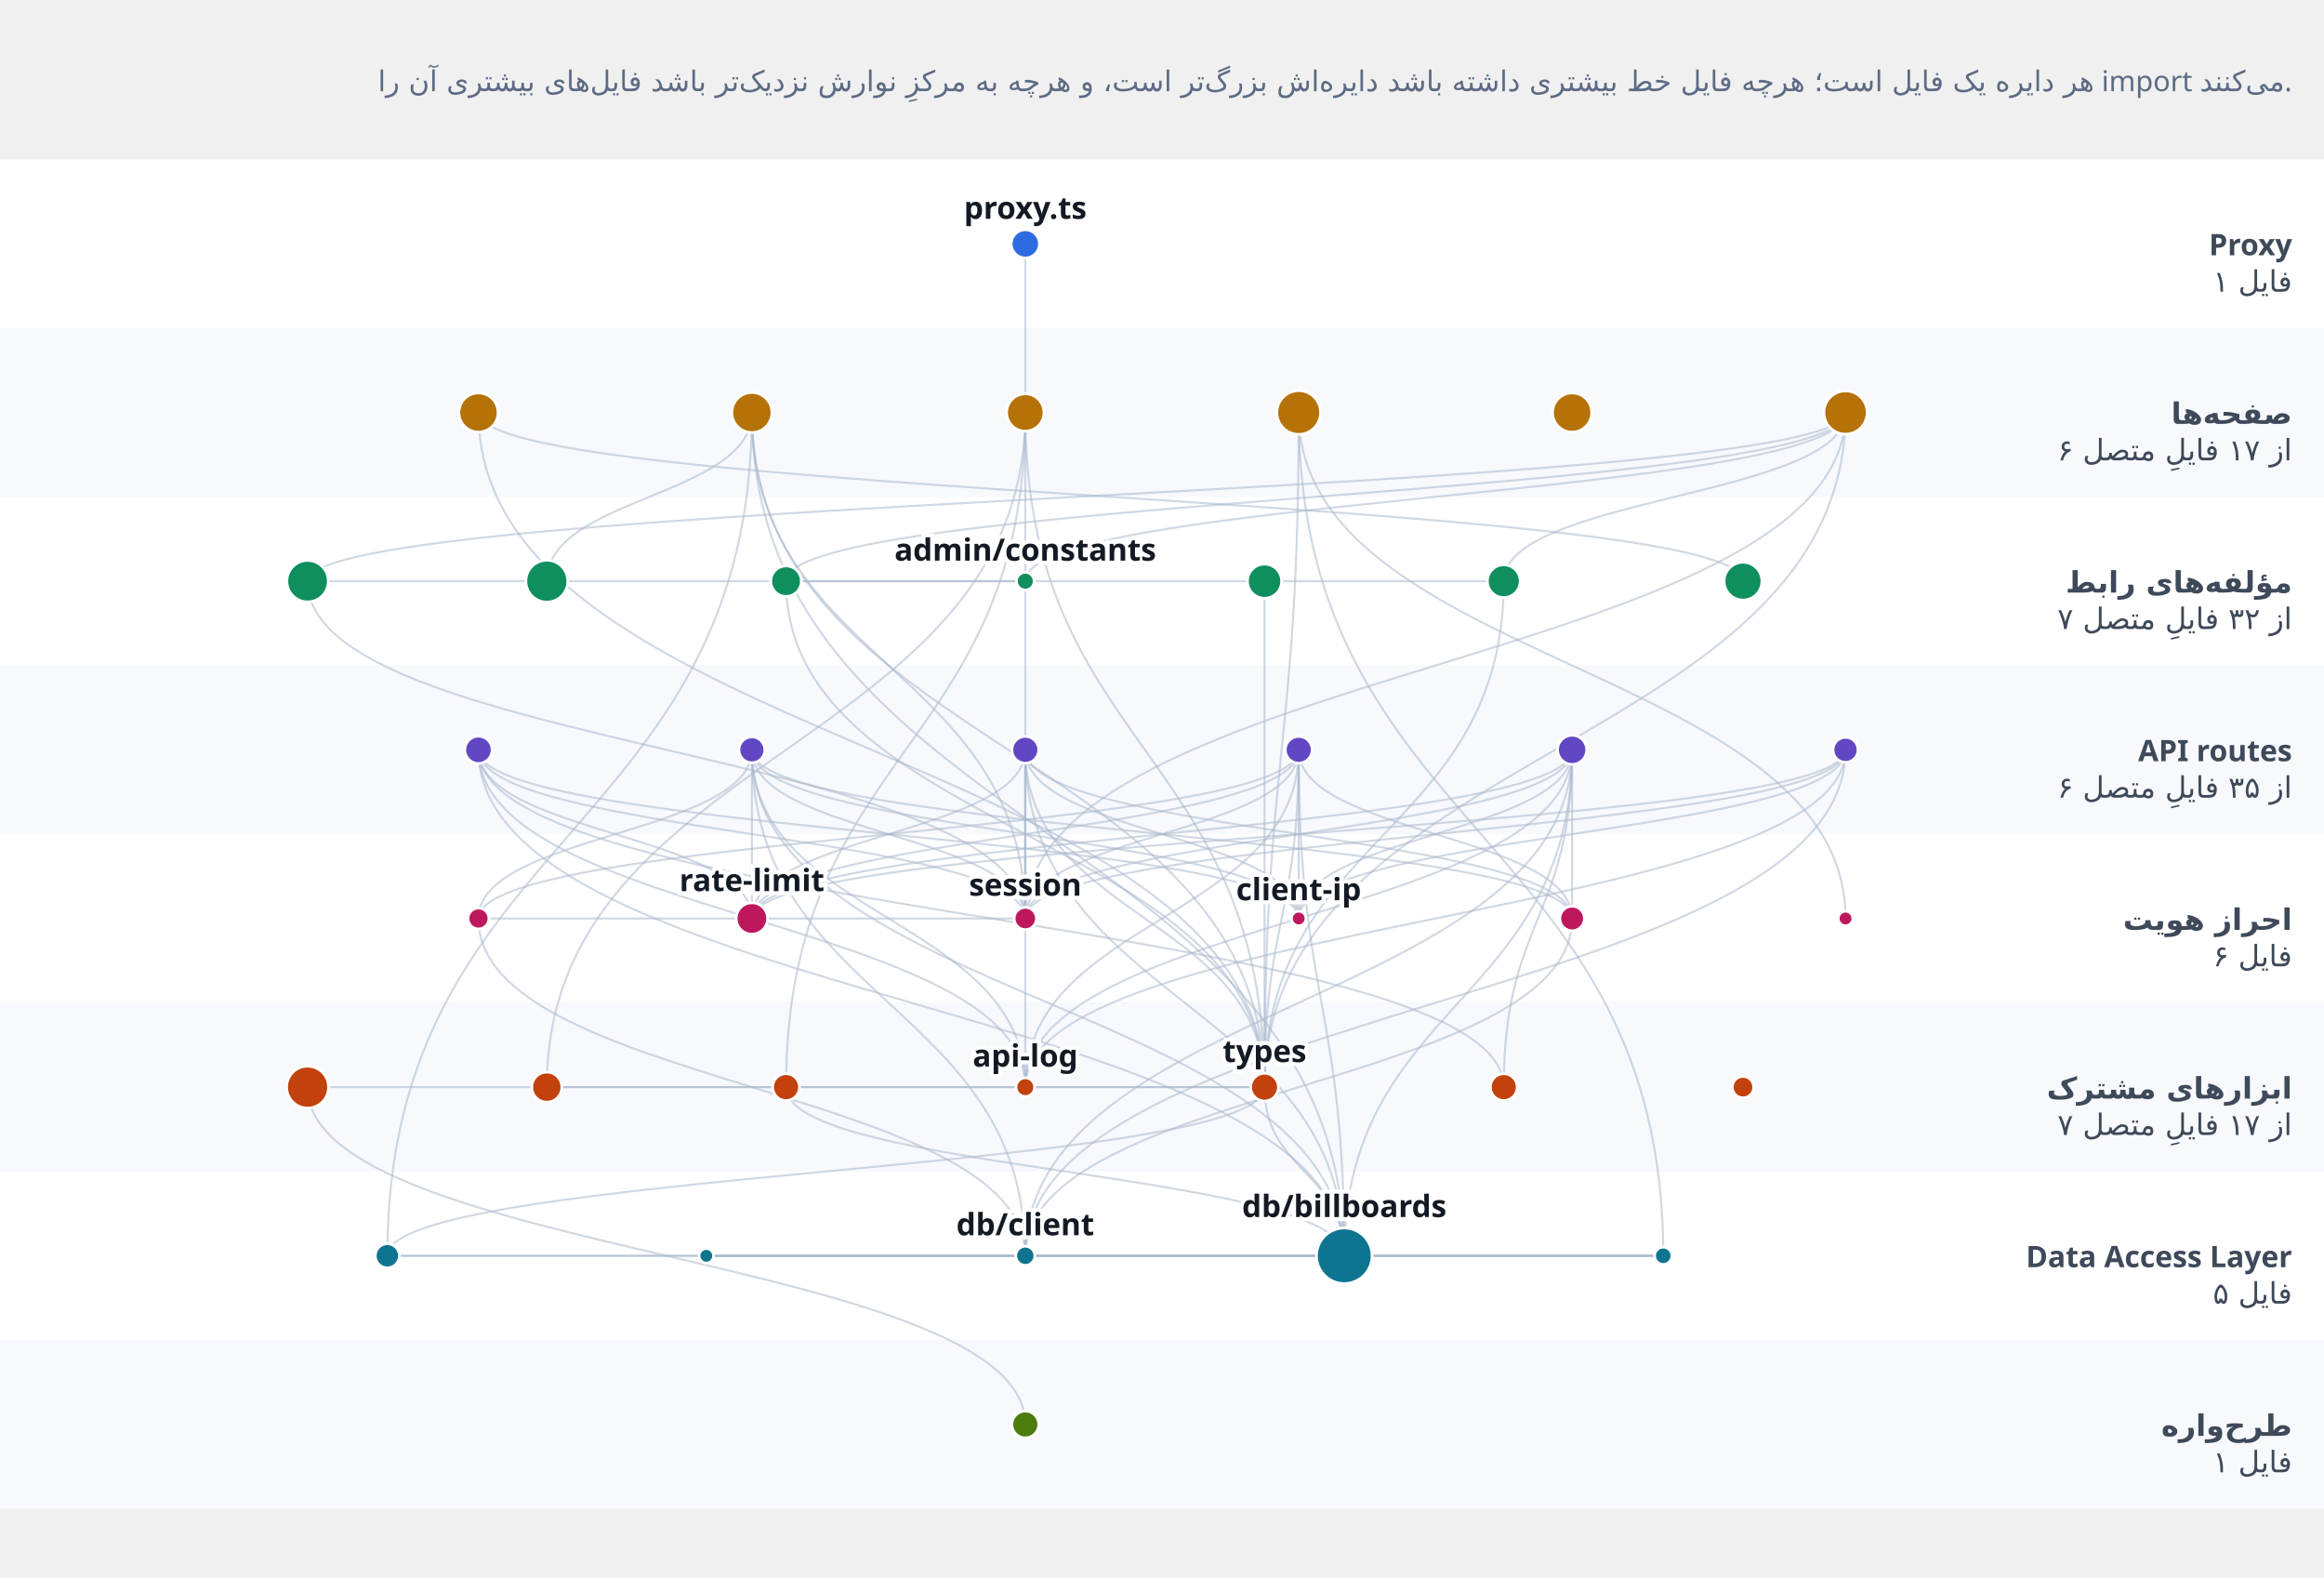
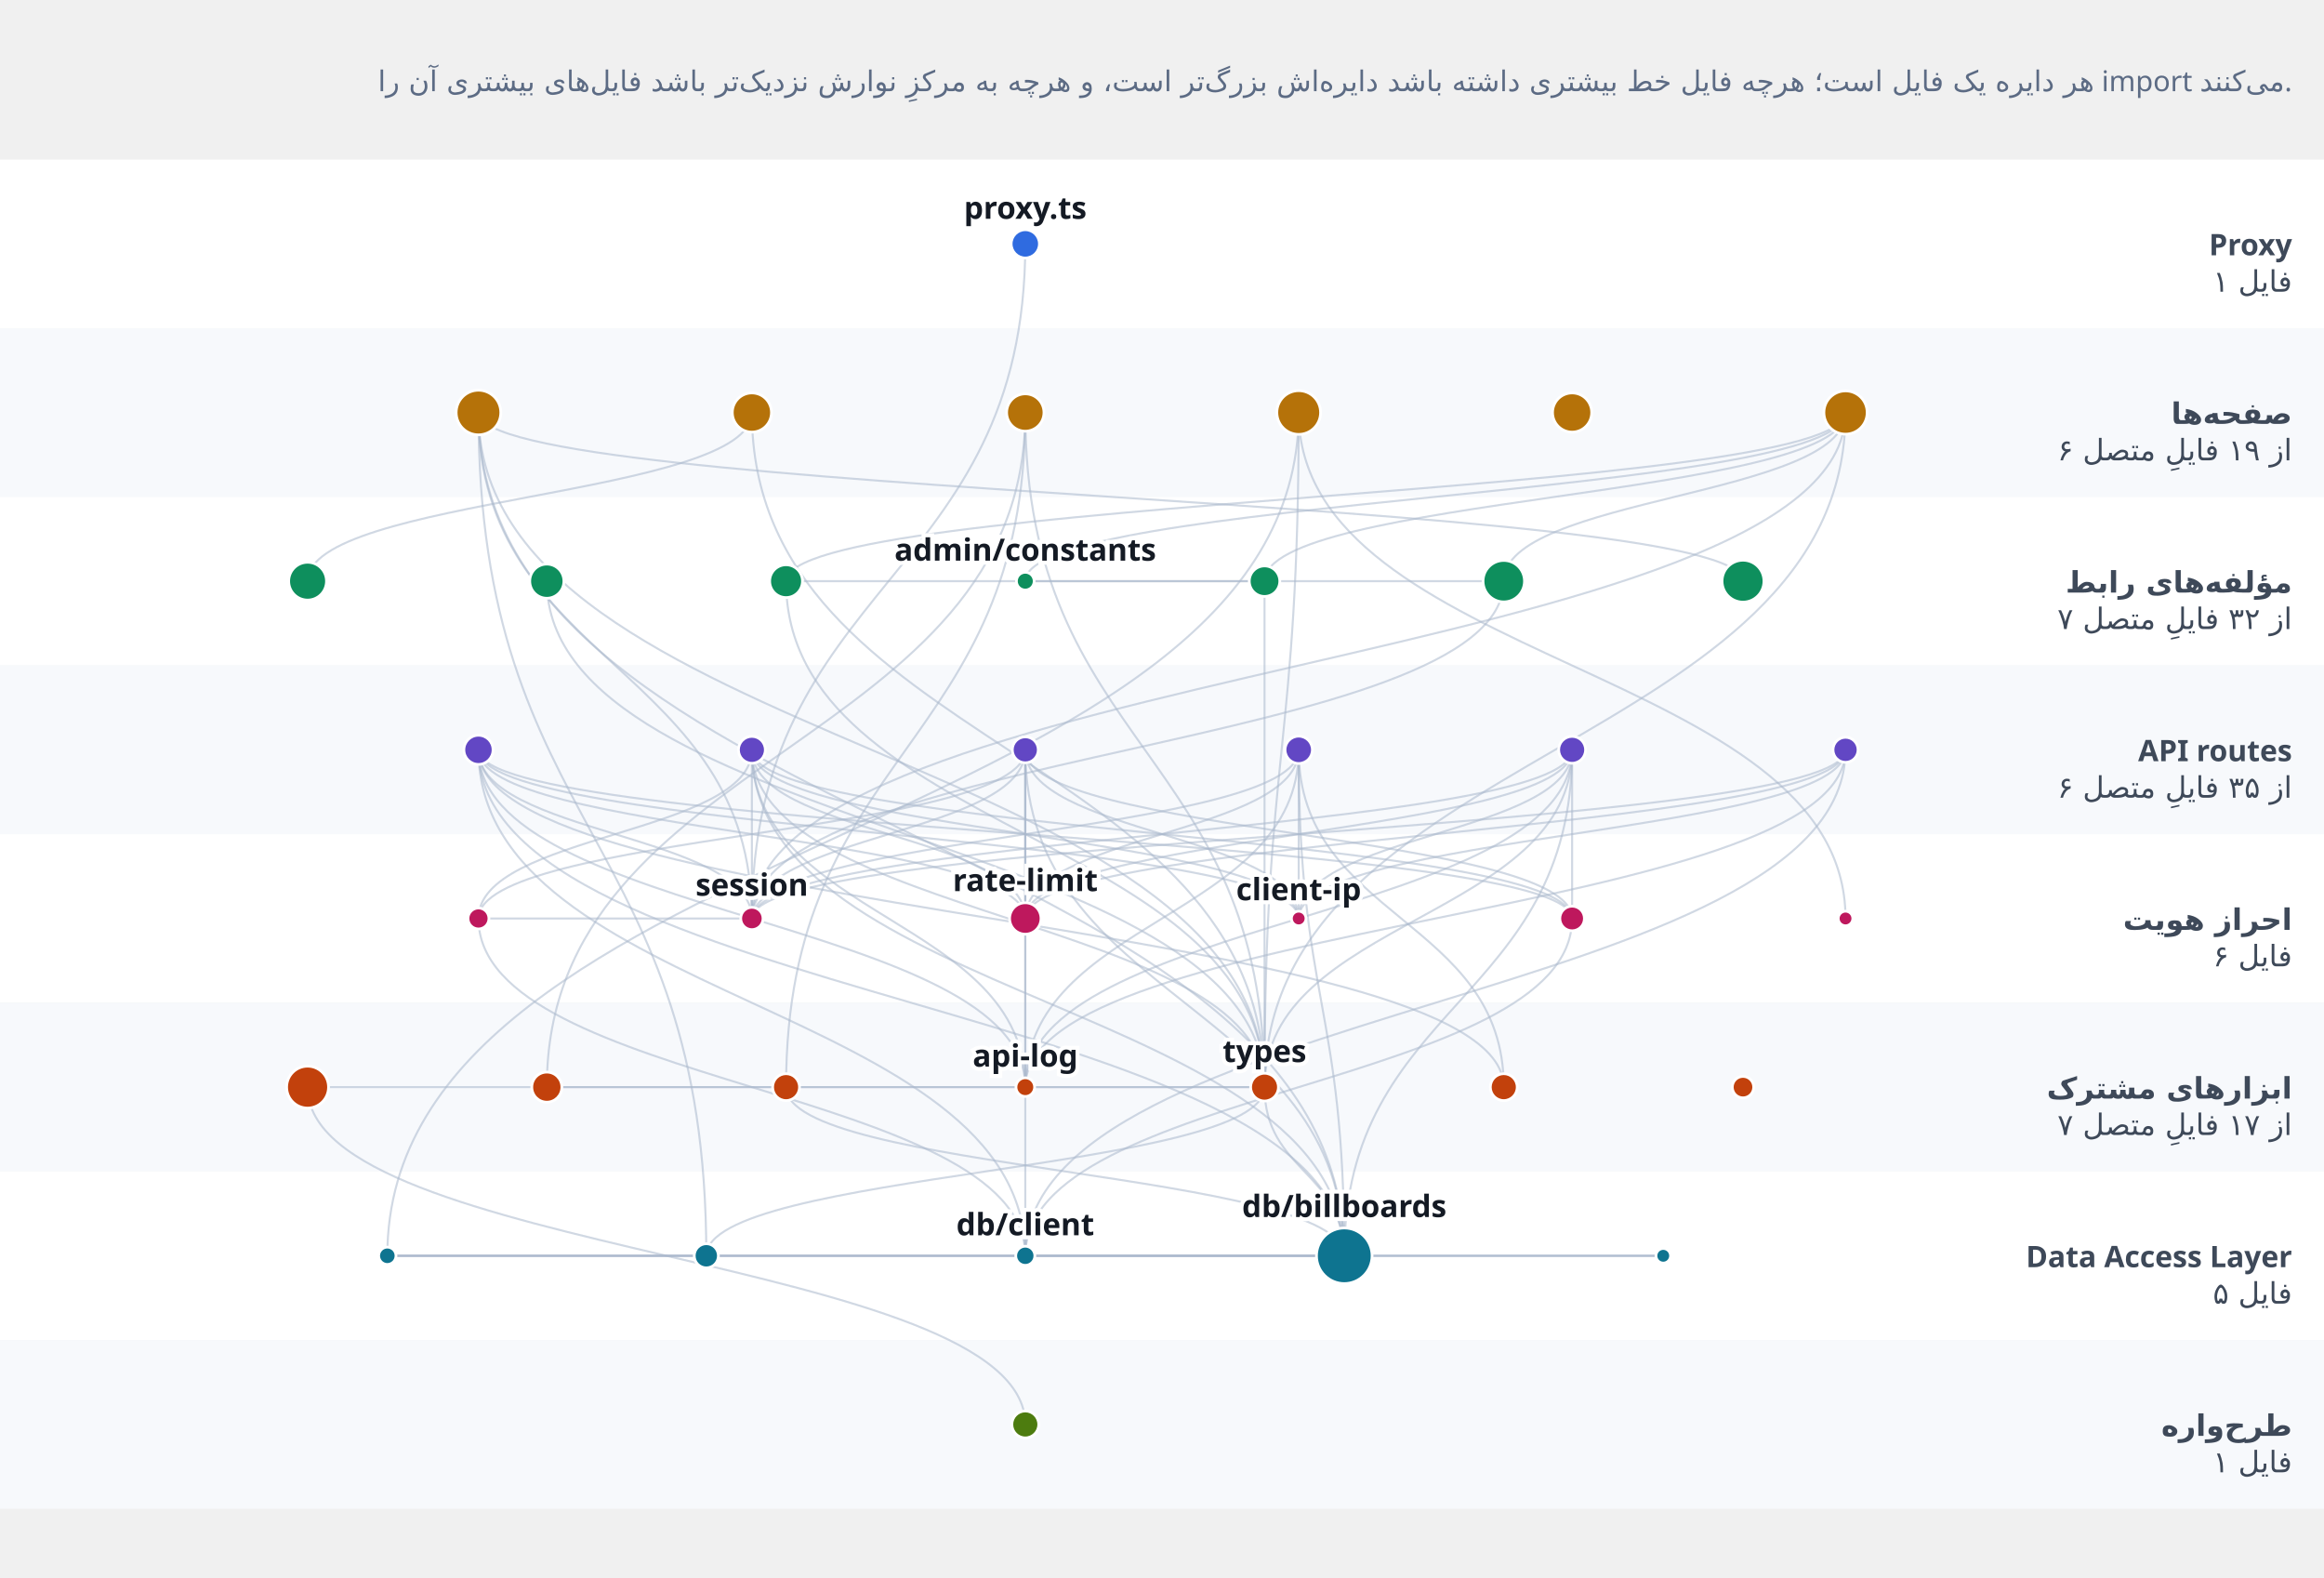
<svg xmlns="http://www.w3.org/2000/svg" viewBox="0 0 1020 692" font-family="Vazirmatn, sans-serif">
  <style>text{font-size:13px;fill:#3E4959}.hub{font-size:13.5px;font-weight:700;fill:#141A24}.key{font-size:12.5px;fill:#5C6B84}</style>
  <text class="key" x="1006" y="40" text-anchor="end">هر دایره یک فایل است؛ هرچه فایل خط بیشتری داشته باشد دایره‌اش بزرگ‌تر است، و هرچه به مرکزِ نوارش نزدیک‌تر باشد فایل‌های بیشتری آن را import می‌کنند.</text>
  <rect x="0" y="70" width="1020" height="74" fill="#FFFFFF" />
  <text x="1006" y="112" text-anchor="end" font-weight="700" fill="#2F6BE0">Proxy</text>
  <text x="1006" y="128" text-anchor="end" font-size="11" fill="#8B97A8">۱ فایل</text>
  <rect x="0" y="144" width="1020" height="74" fill="#F7F9FC" />
  <text x="1006" y="186" text-anchor="end" font-weight="700" fill="#B57209">صفحه‌ها</text>
-   <text x="1006" y="202" text-anchor="end" font-size="11" fill="#8B97A8">۶ از ۱۷ فایلِ متصل</text>
+   <text x="1006" y="202" text-anchor="end" font-size="11" fill="#8B97A8">۶ از ۱۹ فایلِ متصل</text>
  <rect x="0" y="218" width="1020" height="74" fill="#FFFFFF" />
  <text x="1006" y="260" text-anchor="end" font-weight="700" fill="#0E8F5D">مؤلفه‌های رابط</text>
  <text x="1006" y="276" text-anchor="end" font-size="11" fill="#8B97A8">۷ از ۳۲ فایلِ متصل</text>
  <rect x="0" y="292" width="1020" height="74" fill="#F7F9FC" />
  <text x="1006" y="334" text-anchor="end" font-weight="700" fill="#6247C4">API routes</text>
  <text x="1006" y="350" text-anchor="end" font-size="11" fill="#8B97A8">۶ از ۳۵ فایلِ متصل</text>
  <rect x="0" y="366" width="1020" height="74" fill="#FFFFFF" />
  <text x="1006" y="408" text-anchor="end" font-weight="700" fill="#BE185D">احراز هویت</text>
  <text x="1006" y="424" text-anchor="end" font-size="11" fill="#8B97A8">۶ فایل</text>
  <rect x="0" y="440" width="1020" height="74" fill="#F7F9FC" />
  <text x="1006" y="482" text-anchor="end" font-weight="700" fill="#C2410C">ابزارهای مشترک</text>
  <text x="1006" y="498" text-anchor="end" font-size="11" fill="#8B97A8">۷ از ۱۷ فایلِ متصل</text>
  <rect x="0" y="514" width="1020" height="74" fill="#FFFFFF" />
  <text x="1006" y="556" text-anchor="end" font-weight="700" fill="#0E7490">Data Access Layer</text>
  <text x="1006" y="572" text-anchor="end" font-size="11" fill="#8B97A8">۵ فایل</text>
  <rect x="0" y="588" width="1020" height="74" fill="#F7F9FC" />
  <text x="1006" y="630" text-anchor="end" font-weight="700" fill="#4D7C0F">طرح‌واره</text>
  <text x="1006" y="646" text-anchor="end" font-size="11" fill="#8B97A8">۱ فایل</text>
-   <path d="M450,107 C450,255 450,255 450,403" fill="none" stroke="#AAB8CC" stroke-width="0.9" opacity="0.55" />
+   <path d="M450,107 C450,255 330,255 330,403" fill="none" stroke="#AAB8CC" stroke-width="0.9" opacity="0.55" />
  <path d="M570,181 C570,292 810,292 810,403" fill="none" stroke="#AAB8CC" stroke-width="0.9" opacity="0.55" />
-   <path d="M570,181 C570,366 730,366 730,551" fill="none" stroke="#AAB8CC" stroke-width="0.9" opacity="0.55" />
+   <path d="M570,181 C570,366 170,366 170,551" fill="none" stroke="#AAB8CC" stroke-width="0.9" opacity="0.55" />
  <path d="M570,181 C570,329 555,329 555,477" fill="none" stroke="#AAB8CC" stroke-width="0.9" opacity="0.55" />
+   <path d="M810,181 C810,218 555,218 555,255" fill="none" stroke="#AAB8CC" stroke-width="0.9" opacity="0.55" />
  <path d="M810,181 C810,218 345,218 345,255" fill="none" stroke="#AAB8CC" stroke-width="0.9" opacity="0.55" />
  <path d="M810,181 C810,218 660,218 660,255" fill="none" stroke="#AAB8CC" stroke-width="0.9" opacity="0.55" />
-   <path d="M810,181 C810,218 135,218 135,255" fill="none" stroke="#AAB8CC" stroke-width="0.9" opacity="0.55" />
  <path d="M810,181 C810,218 450,218 450,255" fill="none" stroke="#AAB8CC" stroke-width="0.9" opacity="0.55" />
-   <path d="M810,181 C810,292 450,292 450,403" fill="none" stroke="#AAB8CC" stroke-width="0.9" opacity="0.55" />
+   <path d="M810,181 C810,292 330,292 330,403" fill="none" stroke="#AAB8CC" stroke-width="0.9" opacity="0.55" />
  <path d="M810,181 C810,329 555,329 555,477" fill="none" stroke="#AAB8CC" stroke-width="0.9" opacity="0.55" />
  <path d="M450,181 C450,329 345,329 345,477" fill="none" stroke="#AAB8CC" stroke-width="0.9" opacity="0.55" />
  <path d="M450,181 C450,329 240,329 240,477" fill="none" stroke="#AAB8CC" stroke-width="0.9" opacity="0.55" />
  <path d="M450,181 C450,329 555,329 555,477" fill="none" stroke="#AAB8CC" stroke-width="0.9" opacity="0.55" />
-   <path d="M210,181 C210,218 765,218 765,255" fill="none" stroke="#AAB8CC" stroke-width="0.9" opacity="0.55" />
-   <path d="M210,181 C210,329 555,329 555,477" fill="none" stroke="#AAB8CC" stroke-width="0.9" opacity="0.55" />
+   <path d="M330,181 C330,218 135,218 135,255" fill="none" stroke="#AAB8CC" stroke-width="0.9" opacity="0.55" />
+   <path d="M330,181 C330,329 555,329 555,477" fill="none" stroke="#AAB8CC" stroke-width="0.9" opacity="0.55" />
  <path d="M810,329 C810,403 450,403 450,477" fill="none" stroke="#AAB8CC" stroke-width="0.9" opacity="0.55" />
  <path d="M810,329 C810,366 570,366 570,403" fill="none" stroke="#AAB8CC" stroke-width="0.9" opacity="0.55" />
+   <path d="M810,329 C810,366 450,366 450,403" fill="none" stroke="#AAB8CC" stroke-width="0.9" opacity="0.55" />
  <path d="M810,329 C810,366 330,366 330,403" fill="none" stroke="#AAB8CC" stroke-width="0.9" opacity="0.55" />
-   <path d="M810,329 C810,366 450,366 450,403" fill="none" stroke="#AAB8CC" stroke-width="0.9" opacity="0.55" />
  <path d="M810,329 C810,440 450,440 450,551" fill="none" stroke="#AAB8CC" stroke-width="0.9" opacity="0.55" />
+   <path d="M570,329 C570,403 450,403 450,477" fill="none" stroke="#AAB8CC" stroke-width="0.9" opacity="0.55" />
+   <path d="M570,329 C570,366 570,366 570,403" fill="none" stroke="#AAB8CC" stroke-width="0.9" opacity="0.55" />
+   <path d="M570,329 C570,366 450,366 450,403" fill="none" stroke="#AAB8CC" stroke-width="0.9" opacity="0.55" />
+   <path d="M570,329 C570,366 330,366 330,403" fill="none" stroke="#AAB8CC" stroke-width="0.9" opacity="0.55" />
+   <path d="M570,329 C570,440 590,440 590,551" fill="none" stroke="#AAB8CC" stroke-width="0.9" opacity="0.55" />
+   <path d="M570,329 C570,403 660,403 660,477" fill="none" stroke="#AAB8CC" stroke-width="0.9" opacity="0.55" />
  <path d="M210,329 C210,403 450,403 450,477" fill="none" stroke="#AAB8CC" stroke-width="0.9" opacity="0.55" />
+   <path d="M210,329 C210,366 690,366 690,403" fill="none" stroke="#AAB8CC" stroke-width="0.9" opacity="0.55" />
  <path d="M210,329 C210,366 570,366 570,403" fill="none" stroke="#AAB8CC" stroke-width="0.9" opacity="0.55" />
+   <path d="M210,329 C210,366 450,366 450,403" fill="none" stroke="#AAB8CC" stroke-width="0.9" opacity="0.55" />
  <path d="M210,329 C210,366 330,366 330,403" fill="none" stroke="#AAB8CC" stroke-width="0.9" opacity="0.55" />
-   <path d="M210,329 C210,366 450,366 450,403" fill="none" stroke="#AAB8CC" stroke-width="0.9" opacity="0.55" />
  <path d="M210,329 C210,440 590,440 590,551" fill="none" stroke="#AAB8CC" stroke-width="0.9" opacity="0.55" />
+   <path d="M210,329 C210,440 450,440 450,551" fill="none" stroke="#AAB8CC" stroke-width="0.9" opacity="0.55" />
  <path d="M210,329 C210,403 660,403 660,477" fill="none" stroke="#AAB8CC" stroke-width="0.9" opacity="0.55" />
+   <path d="M330,329 C330,403 450,403 450,477" fill="none" stroke="#AAB8CC" stroke-width="0.9" opacity="0.55" />
+   <path d="M330,329 C330,366 690,366 690,403" fill="none" stroke="#AAB8CC" stroke-width="0.9" opacity="0.55" />
+   <path d="M330,329 C330,366 570,366 570,403" fill="none" stroke="#AAB8CC" stroke-width="0.9" opacity="0.55" />
+   <path d="M330,329 C330,366 450,366 450,403" fill="none" stroke="#AAB8CC" stroke-width="0.9" opacity="0.55" />
+   <path d="M330,329 C330,366 330,366 330,403" fill="none" stroke="#AAB8CC" stroke-width="0.9" opacity="0.55" />
+   <path d="M330,329 C330,366 210,366 210,403" fill="none" stroke="#AAB8CC" stroke-width="0.9" opacity="0.55" />
+   <path d="M330,329 C330,440 590,440 590,551" fill="none" stroke="#AAB8CC" stroke-width="0.9" opacity="0.55" />
+   <path d="M330,329 C330,403 555,403 555,477" fill="none" stroke="#AAB8CC" stroke-width="0.9" opacity="0.55" />
  <path d="M690,329 C690,403 450,403 450,477" fill="none" stroke="#AAB8CC" stroke-width="0.9" opacity="0.55" />
  <path d="M690,329 C690,366 690,366 690,403" fill="none" stroke="#AAB8CC" stroke-width="0.9" opacity="0.55" />
  <path d="M690,329 C690,366 570,366 570,403" fill="none" stroke="#AAB8CC" stroke-width="0.9" opacity="0.55" />
+   <path d="M690,329 C690,366 450,366 450,403" fill="none" stroke="#AAB8CC" stroke-width="0.9" opacity="0.55" />
  <path d="M690,329 C690,366 330,366 330,403" fill="none" stroke="#AAB8CC" stroke-width="0.9" opacity="0.55" />
-   <path d="M690,329 C690,366 450,366 450,403" fill="none" stroke="#AAB8CC" stroke-width="0.9" opacity="0.55" />
  <path d="M690,329 C690,440 590,440 590,551" fill="none" stroke="#AAB8CC" stroke-width="0.9" opacity="0.55" />
-   <path d="M690,329 C690,440 450,440 450,551" fill="none" stroke="#AAB8CC" stroke-width="0.9" opacity="0.55" />
-   <path d="M690,329 C690,403 660,403 660,477" fill="none" stroke="#AAB8CC" stroke-width="0.9" opacity="0.55" />
-   <path d="M570,329 C570,403 450,403 450,477" fill="none" stroke="#AAB8CC" stroke-width="0.9" opacity="0.55" />
-   <path d="M570,329 C570,366 690,366 690,403" fill="none" stroke="#AAB8CC" stroke-width="0.9" opacity="0.55" />
-   <path d="M570,329 C570,366 570,366 570,403" fill="none" stroke="#AAB8CC" stroke-width="0.9" opacity="0.55" />
-   <path d="M570,329 C570,366 330,366 330,403" fill="none" stroke="#AAB8CC" stroke-width="0.9" opacity="0.55" />
-   <path d="M570,329 C570,366 450,366 450,403" fill="none" stroke="#AAB8CC" stroke-width="0.9" opacity="0.55" />
-   <path d="M570,329 C570,366 210,366 210,403" fill="none" stroke="#AAB8CC" stroke-width="0.9" opacity="0.55" />
-   <path d="M570,329 C570,440 590,440 590,551" fill="none" stroke="#AAB8CC" stroke-width="0.9" opacity="0.55" />
-   <path d="M570,329 C570,403 555,403 555,477" fill="none" stroke="#AAB8CC" stroke-width="0.9" opacity="0.55" />
+   <path d="M690,329 C690,403 555,403 555,477" fill="none" stroke="#AAB8CC" stroke-width="0.9" opacity="0.55" />
  <path d="M450,329 C450,403 450,403 450,477" fill="none" stroke="#AAB8CC" stroke-width="0.9" opacity="0.55" />
  <path d="M450,329 C450,366 690,366 690,403" fill="none" stroke="#AAB8CC" stroke-width="0.9" opacity="0.55" />
  <path d="M450,329 C450,366 570,366 570,403" fill="none" stroke="#AAB8CC" stroke-width="0.9" opacity="0.55" />
+   <path d="M450,329 C450,366 450,366 450,403" fill="none" stroke="#AAB8CC" stroke-width="0.9" opacity="0.55" />
  <path d="M450,329 C450,366 330,366 330,403" fill="none" stroke="#AAB8CC" stroke-width="0.9" opacity="0.55" />
-   <path d="M450,329 C450,366 450,366 450,403" fill="none" stroke="#AAB8CC" stroke-width="0.9" opacity="0.55" />
+   <path d="M450,329 C450,366 210,366 210,403" fill="none" stroke="#AAB8CC" stroke-width="0.9" opacity="0.55" />
  <path d="M450,329 C450,440 590,440 590,551" fill="none" stroke="#AAB8CC" stroke-width="0.9" opacity="0.55" />
-   <path d="M450,329 C450,403 555,403 555,477" fill="none" stroke="#AAB8CC" stroke-width="0.9" opacity="0.55" />
-   <path d="M330,329 C330,403 450,403 450,477" fill="none" stroke="#AAB8CC" stroke-width="0.9" opacity="0.55" />
-   <path d="M330,329 C330,366 690,366 690,403" fill="none" stroke="#AAB8CC" stroke-width="0.9" opacity="0.55" />
-   <path d="M330,329 C330,366 570,366 570,403" fill="none" stroke="#AAB8CC" stroke-width="0.9" opacity="0.55" />
-   <path d="M330,329 C330,366 330,366 330,403" fill="none" stroke="#AAB8CC" stroke-width="0.9" opacity="0.55" />
-   <path d="M330,329 C330,366 450,366 450,403" fill="none" stroke="#AAB8CC" stroke-width="0.9" opacity="0.55" />
-   <path d="M330,329 C330,366 210,366 210,403" fill="none" stroke="#AAB8CC" stroke-width="0.9" opacity="0.55" />
-   <path d="M330,329 C330,440 590,440 590,551" fill="none" stroke="#AAB8CC" stroke-width="0.9" opacity="0.55" />
-   <path d="M330,329 C330,440 450,440 450,551" fill="none" stroke="#AAB8CC" stroke-width="0.9" opacity="0.55" />
-   <path d="M330,181 C330,218 240,218 240,255" fill="none" stroke="#AAB8CC" stroke-width="0.9" opacity="0.55" />
-   <path d="M330,181 C330,292 450,292 450,403" fill="none" stroke="#AAB8CC" stroke-width="0.9" opacity="0.55" />
-   <path d="M330,181 C330,366 590,366 590,551" fill="none" stroke="#AAB8CC" stroke-width="0.9" opacity="0.55" />
-   <path d="M330,181 C330,366 170,366 170,551" fill="none" stroke="#AAB8CC" stroke-width="0.9" opacity="0.55" />
-   <path d="M330,181 C330,329 555,329 555,477" fill="none" stroke="#AAB8CC" stroke-width="0.9" opacity="0.55" />
+   <path d="M450,329 C450,440 450,440 450,551" fill="none" stroke="#AAB8CC" stroke-width="0.9" opacity="0.55" />
+   <path d="M210,181 C210,218 765,218 765,255" fill="none" stroke="#AAB8CC" stroke-width="0.9" opacity="0.55" />
+   <path d="M210,181 C210,292 330,292 330,403" fill="none" stroke="#AAB8CC" stroke-width="0.9" opacity="0.55" />
+   <path d="M210,181 C210,366 590,366 590,551" fill="none" stroke="#AAB8CC" stroke-width="0.9" opacity="0.55" />
+   <path d="M210,181 C210,366 310,366 310,551" fill="none" stroke="#AAB8CC" stroke-width="0.9" opacity="0.55" />
+   <path d="M210,181 C210,329 555,329 555,477" fill="none" stroke="#AAB8CC" stroke-width="0.9" opacity="0.55" />
  <path d="M450,625 C450,551 135,551 135,477" fill="none" stroke="#AAB8CC" stroke-width="0.9" opacity="0.55" />
-   <path d="M555,255 C555,366 555,366 555,477" fill="none" stroke="#AAB8CC" stroke-width="0.9" opacity="0.55" />
-   <path d="M135,255 C135,255 450,255 450,255" fill="none" stroke="#AAB8CC" stroke-width="0.9" opacity="0.55" />
-   <path d="M135,255 C135,329 450,329 450,403" fill="none" stroke="#AAB8CC" stroke-width="0.9" opacity="0.55" />
+   <path d="M240,255 C240,366 555,366 555,477" fill="none" stroke="#AAB8CC" stroke-width="0.9" opacity="0.55" />
  <path d="M660,255 C660,255 450,255 450,255" fill="none" stroke="#AAB8CC" stroke-width="0.9" opacity="0.55" />
-   <path d="M660,255 C660,366 555,366 555,477" fill="none" stroke="#AAB8CC" stroke-width="0.9" opacity="0.55" />
+   <path d="M660,255 C660,329 330,329 330,403" fill="none" stroke="#AAB8CC" stroke-width="0.9" opacity="0.55" />
  <path d="M345,255 C345,255 450,255 450,255" fill="none" stroke="#AAB8CC" stroke-width="0.9" opacity="0.55" />
  <path d="M345,255 C345,366 555,366 555,477" fill="none" stroke="#AAB8CC" stroke-width="0.9" opacity="0.55" />
+   <path d="M555,255 C555,255 450,255 450,255" fill="none" stroke="#AAB8CC" stroke-width="0.9" opacity="0.55" />
+   <path d="M555,255 C555,366 555,366 555,477" fill="none" stroke="#AAB8CC" stroke-width="0.9" opacity="0.55" />
  <path d="M135,477 C135,477 555,477 555,477" fill="none" stroke="#AAB8CC" stroke-width="0.9" opacity="0.55" />
  <path d="M345,477 C345,514 590,514 590,551" fill="none" stroke="#AAB8CC" stroke-width="0.9" opacity="0.55" />
  <path d="M345,477 C345,477 240,477 240,477" fill="none" stroke="#AAB8CC" stroke-width="0.9" opacity="0.55" />
  <path d="M345,477 C345,477 555,477 555,477" fill="none" stroke="#AAB8CC" stroke-width="0.9" opacity="0.55" />
-   <path d="M210,403 C210,403 450,403 450,403" fill="none" stroke="#AAB8CC" stroke-width="0.9" opacity="0.55" />
+   <path d="M210,403 C210,403 330,403 330,403" fill="none" stroke="#AAB8CC" stroke-width="0.9" opacity="0.55" />
  <path d="M210,403 C210,477 450,477 450,551" fill="none" stroke="#AAB8CC" stroke-width="0.9" opacity="0.55" />
  <path d="M690,403 C690,477 450,477 450,551" fill="none" stroke="#AAB8CC" stroke-width="0.9" opacity="0.55" />
-   <path d="M730,551 C730,551 590,551 590,551" fill="none" stroke="#AAB8CC" stroke-width="0.9" opacity="0.55" />
-   <path d="M730,551 C730,551 450,551 450,551" fill="none" stroke="#AAB8CC" stroke-width="0.9" opacity="0.55" />
-   <path d="M730,551 C730,551 310,551 310,551" fill="none" stroke="#AAB8CC" stroke-width="0.9" opacity="0.55" />
+   <path d="M170,551 C170,551 590,551 590,551" fill="none" stroke="#AAB8CC" stroke-width="0.9" opacity="0.55" />
+   <path d="M170,551 C170,551 450,551 450,551" fill="none" stroke="#AAB8CC" stroke-width="0.9" opacity="0.55" />
+   <path d="M170,551 C170,551 730,551 730,551" fill="none" stroke="#AAB8CC" stroke-width="0.9" opacity="0.55" />
  <path d="M590,551 C590,551 450,551 450,551" fill="none" stroke="#AAB8CC" stroke-width="0.9" opacity="0.55" />
-   <path d="M590,551 C590,551 310,551 310,551" fill="none" stroke="#AAB8CC" stroke-width="0.9" opacity="0.55" />
+   <path d="M590,551 C590,551 730,551 730,551" fill="none" stroke="#AAB8CC" stroke-width="0.9" opacity="0.55" />
  <path d="M590,551 C590,514 555,514 555,477" fill="none" stroke="#AAB8CC" stroke-width="0.9" opacity="0.55" />
-   <path d="M170,551 C170,551 590,551 590,551" fill="none" stroke="#AAB8CC" stroke-width="0.9" opacity="0.55" />
-   <path d="M170,551 C170,551 730,551 730,551" fill="none" stroke="#AAB8CC" stroke-width="0.9" opacity="0.55" />
-   <path d="M170,551 C170,514 555,514 555,477" fill="none" stroke="#AAB8CC" stroke-width="0.9" opacity="0.55" />
-   <path d="M450,551 C450,551 310,551 310,551" fill="none" stroke="#AAB8CC" stroke-width="0.9" opacity="0.55" />
-   <circle cx="450" cy="329" r="5.9" fill="#6247C4" stroke="#fff" stroke-width="1.2" />
-   <circle cx="570" cy="329" r="5.9" fill="#6247C4" stroke="#fff" stroke-width="1.2" />
-   <circle cx="330" cy="329" r="5.7" fill="#6247C4" stroke="#fff" stroke-width="1.2" />
+   <path d="M310,551 C310,551 590,551 590,551" fill="none" stroke="#AAB8CC" stroke-width="0.9" opacity="0.55" />
+   <path d="M310,551 C310,551 170,551 170,551" fill="none" stroke="#AAB8CC" stroke-width="0.9" opacity="0.55" />
+   <path d="M310,551 C310,514 555,514 555,477" fill="none" stroke="#AAB8CC" stroke-width="0.9" opacity="0.55" />
+   <path d="M450,551 C450,551 730,551 730,551" fill="none" stroke="#AAB8CC" stroke-width="0.9" opacity="0.55" />
+   <circle cx="330" cy="181" r="8.6" fill="#B57209" stroke="#fff" stroke-width="1.2" />
+   <circle cx="450" cy="329" r="5.7" fill="#6247C4" stroke="#fff" stroke-width="1.2" />
+   <circle cx="690" cy="181" r="8.6" fill="#B57209" stroke="#fff" stroke-width="1.2" />
+   <circle cx="210" cy="181" r="9.8" fill="#B57209" stroke="#fff" stroke-width="1.2" />
+   <circle cx="810" cy="181" r="9.5" fill="#B57209" stroke="#fff" stroke-width="1.2" />
+   <circle cx="570" cy="329" r="6.0" fill="#6247C4" stroke="#fff" stroke-width="1.2" />
+   <circle cx="330" cy="329" r="5.9" fill="#6247C4" stroke="#fff" stroke-width="1.2" />
  <circle cx="450" cy="625" r="5.9" fill="#4D7C0F" stroke="#fff" stroke-width="1.2" />
-   <circle cx="330" cy="181" r="8.8" fill="#B57209" stroke="#fff" stroke-width="1.2" />
  <circle cx="450" cy="107" r="6.2" fill="#2F6BE0" stroke="#fff" stroke-width="1.2" />
-   <circle cx="690" cy="181" r="8.6" fill="#B57209" stroke="#fff" stroke-width="1.2" />
-   <circle cx="210" cy="181" r="8.6" fill="#B57209" stroke="#fff" stroke-width="1.2" />
-   <circle cx="690" cy="329" r="6.4" fill="#6247C4" stroke="#fff" stroke-width="1.2" />
-   <circle cx="210" cy="329" r="6.0" fill="#6247C4" stroke="#fff" stroke-width="1.2" />
-   <circle cx="810" cy="181" r="9.5" fill="#B57209" stroke="#fff" stroke-width="1.2" />
+   <circle cx="690" cy="329" r="5.9" fill="#6247C4" stroke="#fff" stroke-width="1.2" />
+   <circle cx="210" cy="329" r="6.4" fill="#6247C4" stroke="#fff" stroke-width="1.2" />
  <circle cx="810" cy="329" r="5.5" fill="#6247C4" stroke="#fff" stroke-width="1.2" />
-   <circle cx="555" cy="255" r="7.5" fill="#0E8F5D" stroke="#fff" stroke-width="1.2" />
+   <circle cx="555" cy="255" r="6.7" fill="#0E8F5D" stroke="#fff" stroke-width="1.2" />
+   <circle cx="345" cy="255" r="7.2" fill="#0E8F5D" stroke="#fff" stroke-width="1.2" />
+   <circle cx="660" cy="255" r="9.1" fill="#0E8F5D" stroke="#fff" stroke-width="1.2" />
  <circle cx="450" cy="181" r="8.2" fill="#B57209" stroke="#fff" stroke-width="1.2" />
-   <circle cx="345" cy="255" r="6.7" fill="#0E8F5D" stroke="#fff" stroke-width="1.2" />
+   <circle cx="135" cy="477" r="9.2" fill="#C2410C" stroke="#fff" stroke-width="1.2" />
+   <circle cx="240" cy="255" r="7.5" fill="#0E8F5D" stroke="#fff" stroke-width="1.2" />
+   <circle cx="765" cy="255" r="9.2" fill="#0E8F5D" stroke="#fff" stroke-width="1.2" />
  <circle cx="570" cy="181" r="9.6" fill="#B57209" stroke="#fff" stroke-width="1.2" />
-   <circle cx="660" cy="255" r="7.2" fill="#0E8F5D" stroke="#fff" stroke-width="1.2" />
-   <circle cx="135" cy="477" r="9.2" fill="#C2410C" stroke="#fff" stroke-width="1.2" />
-   <circle cx="240" cy="255" r="9.2" fill="#0E8F5D" stroke="#fff" stroke-width="1.2" />
-   <circle cx="765" cy="255" r="8.3" fill="#0E8F5D" stroke="#fff" stroke-width="1.2" />
-   <circle cx="135" cy="255" r="9.1" fill="#0E8F5D" stroke="#fff" stroke-width="1.2" />
+   <circle cx="135" cy="255" r="8.3" fill="#0E8F5D" stroke="#fff" stroke-width="1.2" />
  <circle cx="240" cy="477" r="6.6" fill="#C2410C" stroke="#fff" stroke-width="1.2" />
  <circle cx="765" cy="477" r="4.7" fill="#C2410C" stroke="#fff" stroke-width="1.2" />
+   <circle cx="730" cy="551" r="3.2" fill="#0E7490" stroke="#fff" stroke-width="1.2" />
  <circle cx="345" cy="477" r="5.9" fill="#C2410C" stroke="#fff" stroke-width="1.2" />
-   <circle cx="310" cy="551" r="3.2" fill="#0E7490" stroke="#fff" stroke-width="1.2" />
-   <circle cx="730" cy="551" r="3.8" fill="#0E7490" stroke="#fff" stroke-width="1.2" />
  <circle cx="660" cy="477" r="5.9" fill="#C2410C" stroke="#fff" stroke-width="1.2" />
-   <circle cx="170" cy="551" r="5.3" fill="#0E7490" stroke="#fff" stroke-width="1.2" />
+   <circle cx="170" cy="551" r="3.8" fill="#0E7490" stroke="#fff" stroke-width="1.2" />
  <circle cx="810" cy="403" r="3.2" fill="#BE185D" stroke="#fff" stroke-width="1.2" />
+   <circle cx="310" cy="551" r="5.3" fill="#0E7490" stroke="#fff" stroke-width="1.2" />
  <circle cx="450" cy="255" r="3.9" fill="#0E8F5D" stroke="#fff" stroke-width="1.2" />
  <circle cx="210" cy="403" r="4.6" fill="#BE185D" stroke="#fff" stroke-width="1.2" />
  <circle cx="690" cy="403" r="5.4" fill="#BE185D" stroke="#fff" stroke-width="1.2" />
  <circle cx="590" cy="551" r="12.2" fill="#0E7490" stroke="#fff" stroke-width="1.2" />
  <circle cx="555" cy="477" r="6.1" fill="#C2410C" stroke="#fff" stroke-width="1.2" />
  <circle cx="450" cy="551" r="4.2" fill="#0E7490" stroke="#fff" stroke-width="1.2" />
-   <circle cx="450" cy="403" r="4.9" fill="#BE185D" stroke="#fff" stroke-width="1.2" />
+   <circle cx="450" cy="403" r="6.9" fill="#BE185D" stroke="#fff" stroke-width="1.2" />
  <circle cx="570" cy="403" r="3.2" fill="#BE185D" stroke="#fff" stroke-width="1.2" />
-   <circle cx="330" cy="403" r="6.9" fill="#BE185D" stroke="#fff" stroke-width="1.2" />
+   <circle cx="330" cy="403" r="4.9" fill="#BE185D" stroke="#fff" stroke-width="1.2" />
  <circle cx="450" cy="477" r="4.1" fill="#C2410C" stroke="#fff" stroke-width="1.2" />
  <text class="hub" x="450" y="468" text-anchor="middle" stroke="#fff" stroke-width="3.5" paint-order="stroke">api-log</text>
-   <text class="hub" x="450" y="393" text-anchor="middle" stroke="#fff" stroke-width="3.5" paint-order="stroke">session</text>
+   <text class="hub" x="330" y="393" text-anchor="middle" stroke="#fff" stroke-width="3.5" paint-order="stroke">session</text>
  <text class="hub" x="570" y="395" text-anchor="middle" stroke="#fff" stroke-width="3.5" paint-order="stroke">client-ip</text>
-   <text class="hub" x="330" y="391" text-anchor="middle" stroke="#fff" stroke-width="3.5" paint-order="stroke">rate-limit</text>
+   <text class="hub" x="450" y="391" text-anchor="middle" stroke="#fff" stroke-width="3.5" paint-order="stroke">rate-limit</text>
  <text class="hub" x="450" y="542" text-anchor="middle" stroke="#fff" stroke-width="3.5" paint-order="stroke">db/client</text>
  <text class="hub" x="555" y="466" text-anchor="middle" stroke="#fff" stroke-width="3.5" paint-order="stroke">types</text>
  <text class="hub" x="590" y="534" text-anchor="middle" stroke="#fff" stroke-width="3.5" paint-order="stroke">db/billboards</text>
  <text class="hub" x="450" y="96" text-anchor="middle" stroke="#fff" stroke-width="3.5" paint-order="stroke">proxy.ts</text>
  <text class="hub" x="450" y="246" text-anchor="middle" stroke="#fff" stroke-width="3.5" paint-order="stroke">admin/constants</text>
</svg>
